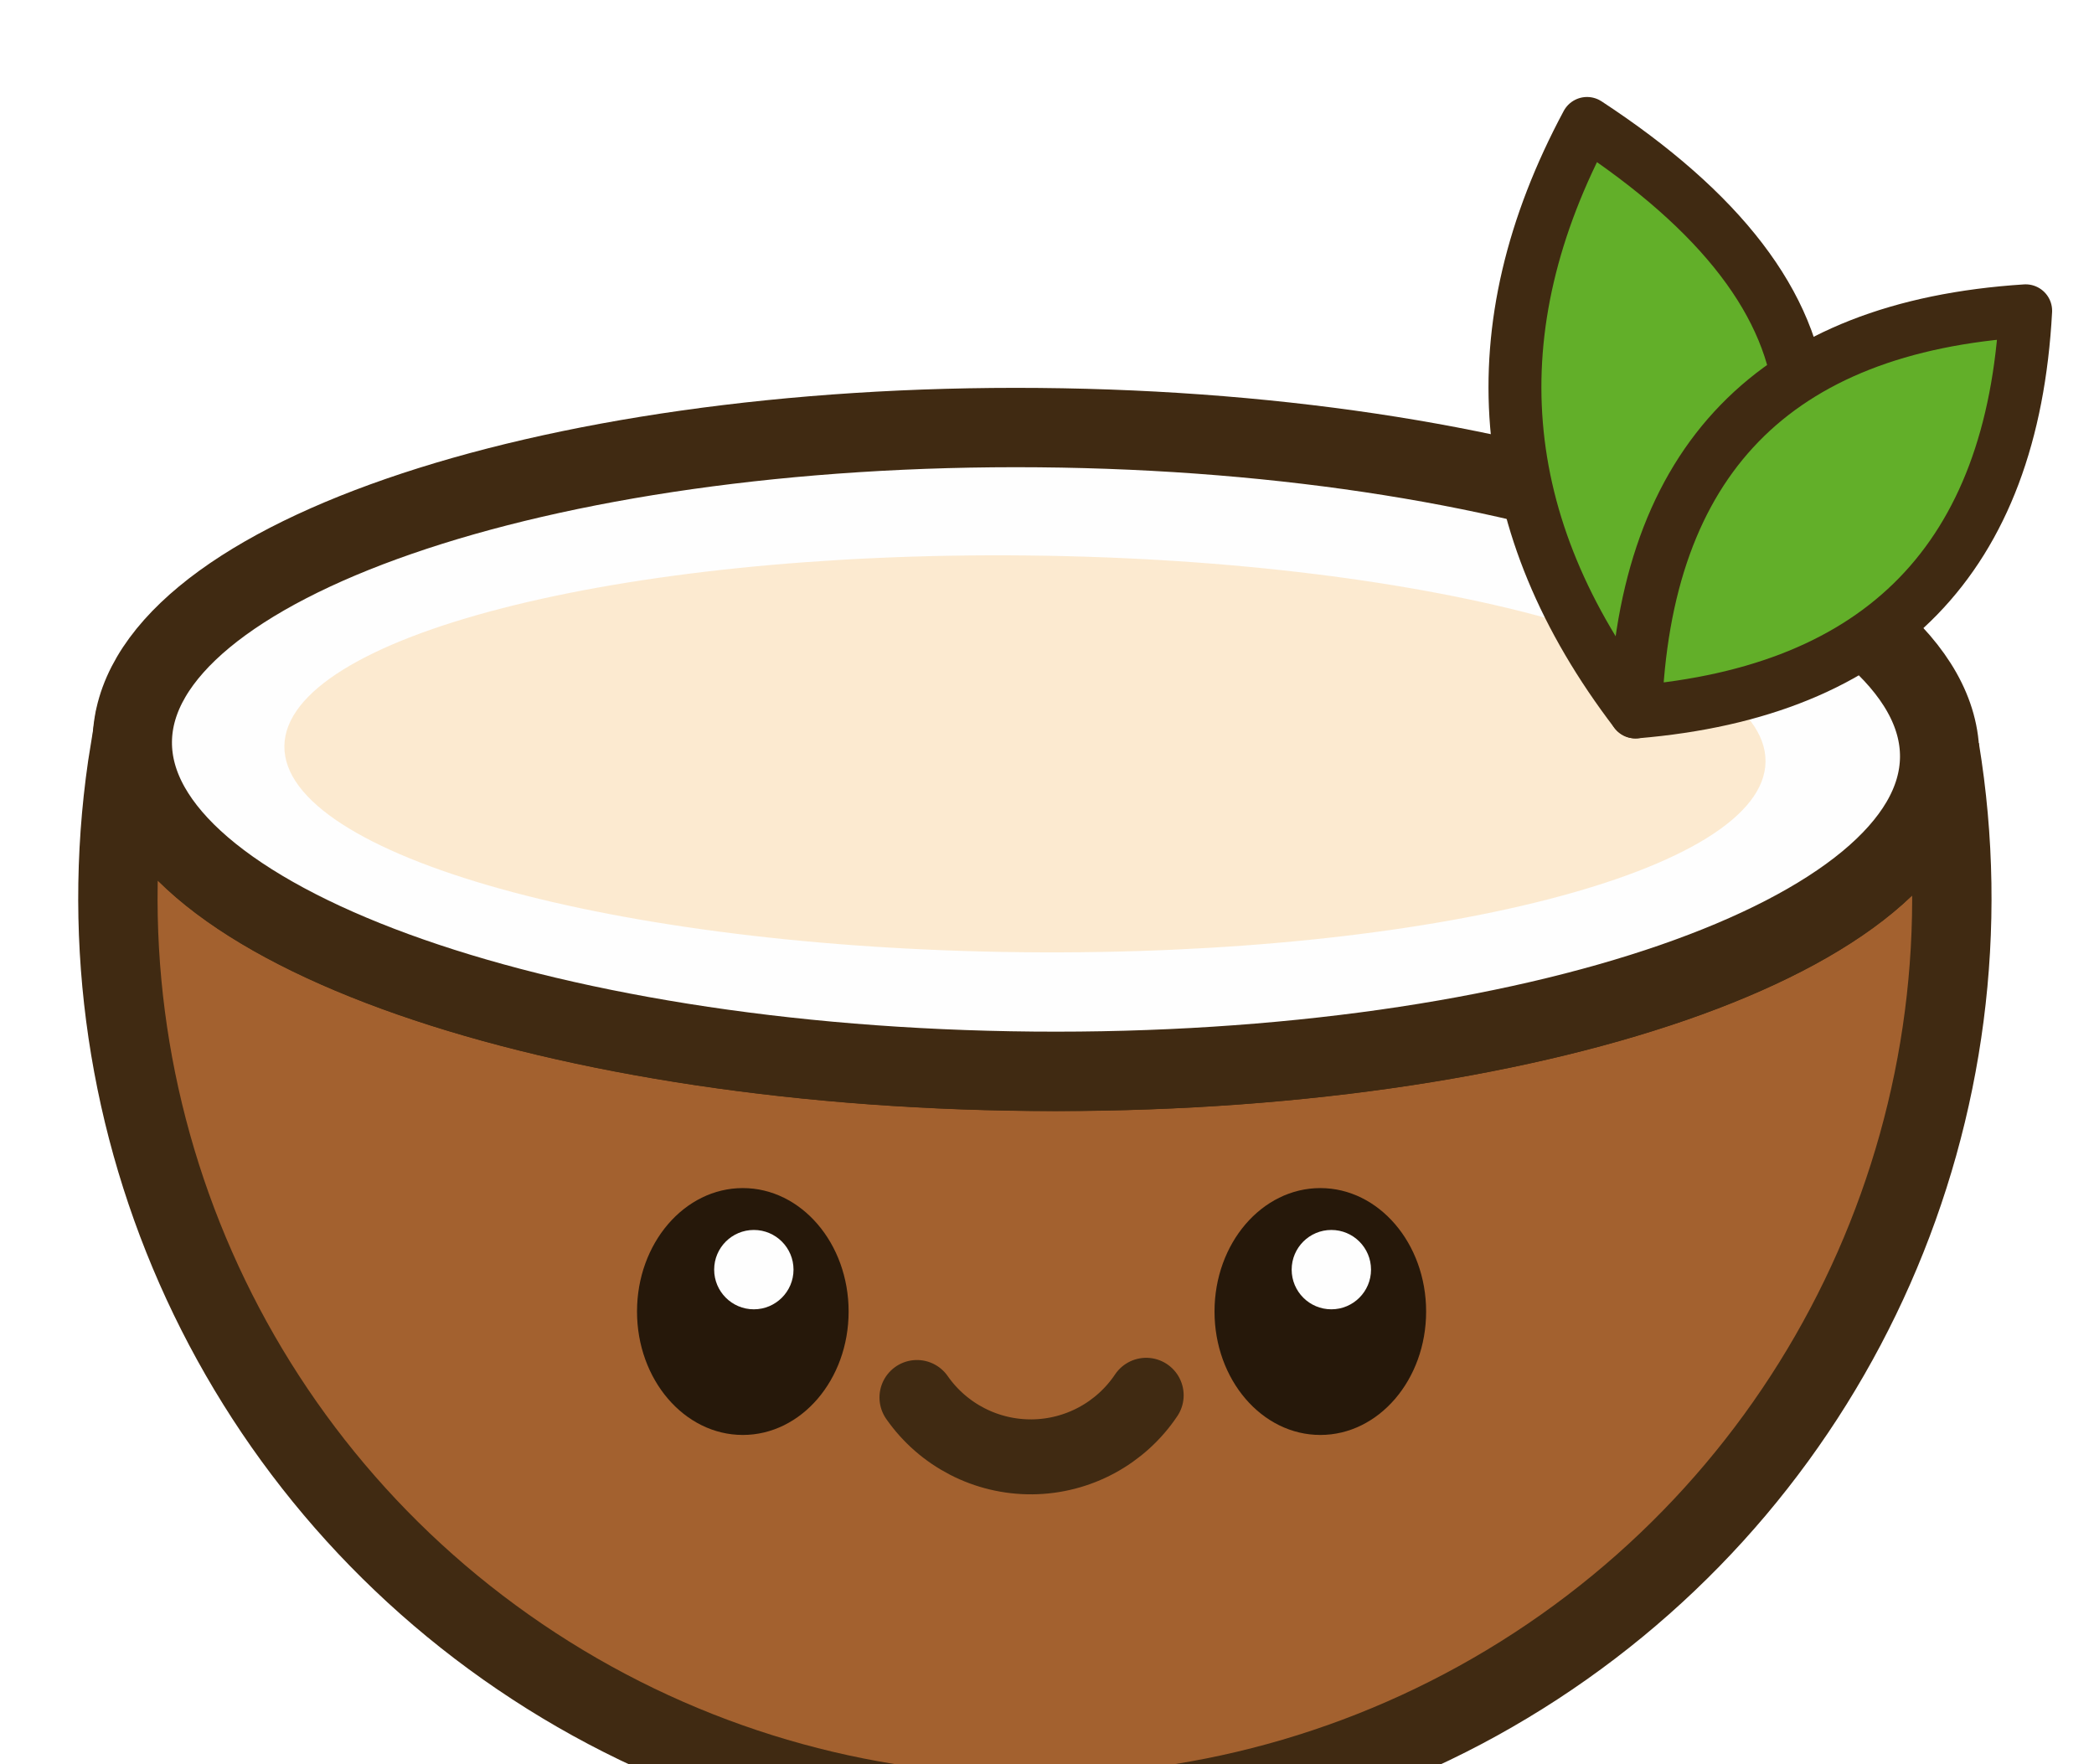
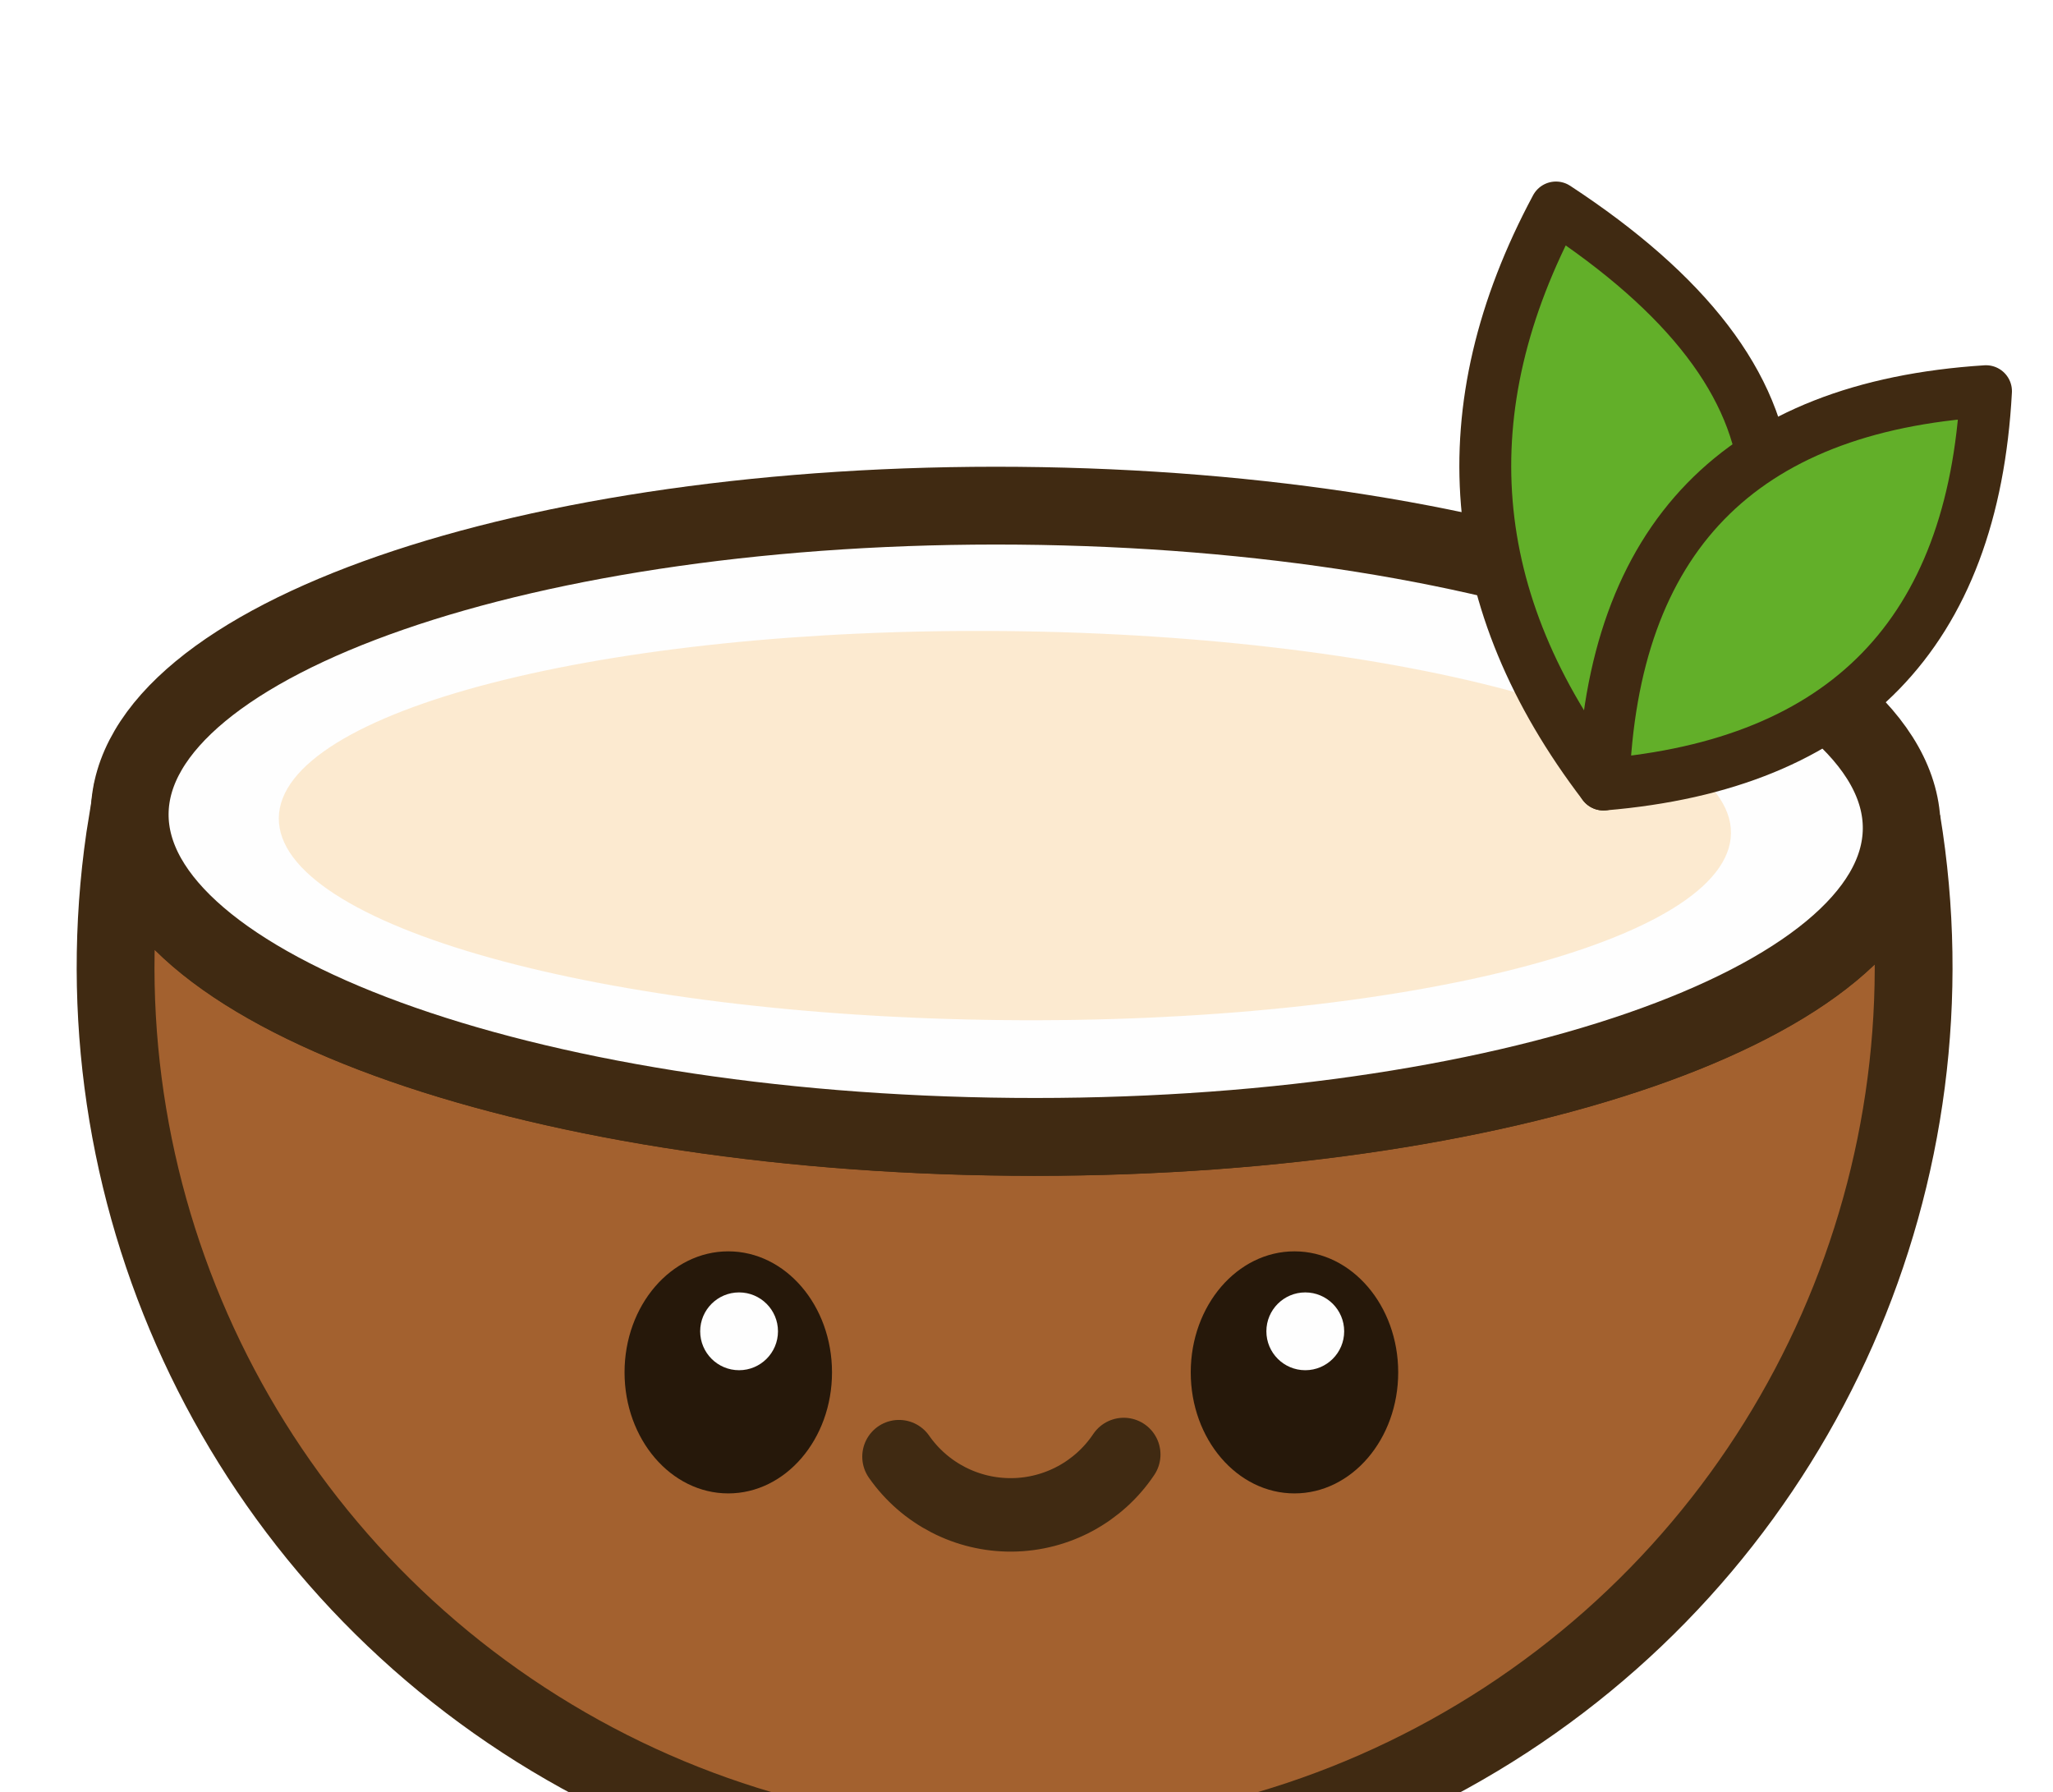
- <svg xmlns="http://www.w3.org/2000/svg" viewBox="150 200 950 800">
+ <svg xmlns="http://www.w3.org/2000/svg" viewBox="150 160 950 829">
  <path d="M 210 540 A 410 146 0.5 0 0 1030 540 L 1030 540 A 416 416 0 1 1 209 540 Z" fill="rgb(163, 97, 47)" stroke="rgb(64, 42, 18)" stroke-width="36" />
  <ellipse cx="620" cy="540" rx="410" ry="146" transform="rotate(0.5 620 540)" fill="rgb(254, 254, 254)" stroke="rgb(64, 42, 18)" stroke-width="36" />
  <ellipse cx="615" cy="542" rx="336" ry="90" transform="rotate(0.6 615 542)" fill="rgb(252, 234, 208)" />
  <g stroke="rgb(64, 42, 18)" stroke-width="24" stroke-linejoin="round">
    <path d="M 870 256 Q 1053 376 892 523 Q 795 396 870 256 Z" fill="rgb(98, 175, 41)" />
    <path d="M 1069 341 Q 1060 509 892 523 Q 898 352 1069 341 Z" fill="rgb(98, 175, 41)" />
  </g>
  <ellipse cx="487" cy="795" rx="48" ry="56" fill="rgb(38, 24, 10)" />
  <ellipse cx="749" cy="795" rx="48" ry="56" fill="rgb(38, 24, 10)" />
  <path d="M 566 834 A 63 63 0 0 0 670 833" fill="none" stroke="rgb(64, 42, 18)" stroke-width="34" stroke-linecap="round" />
  <circle cx="492" cy="776" r="18" fill="rgb(254, 254, 254)" />
  <circle cx="754" cy="776" r="18" fill="rgb(254, 254, 254)" />
</svg>
